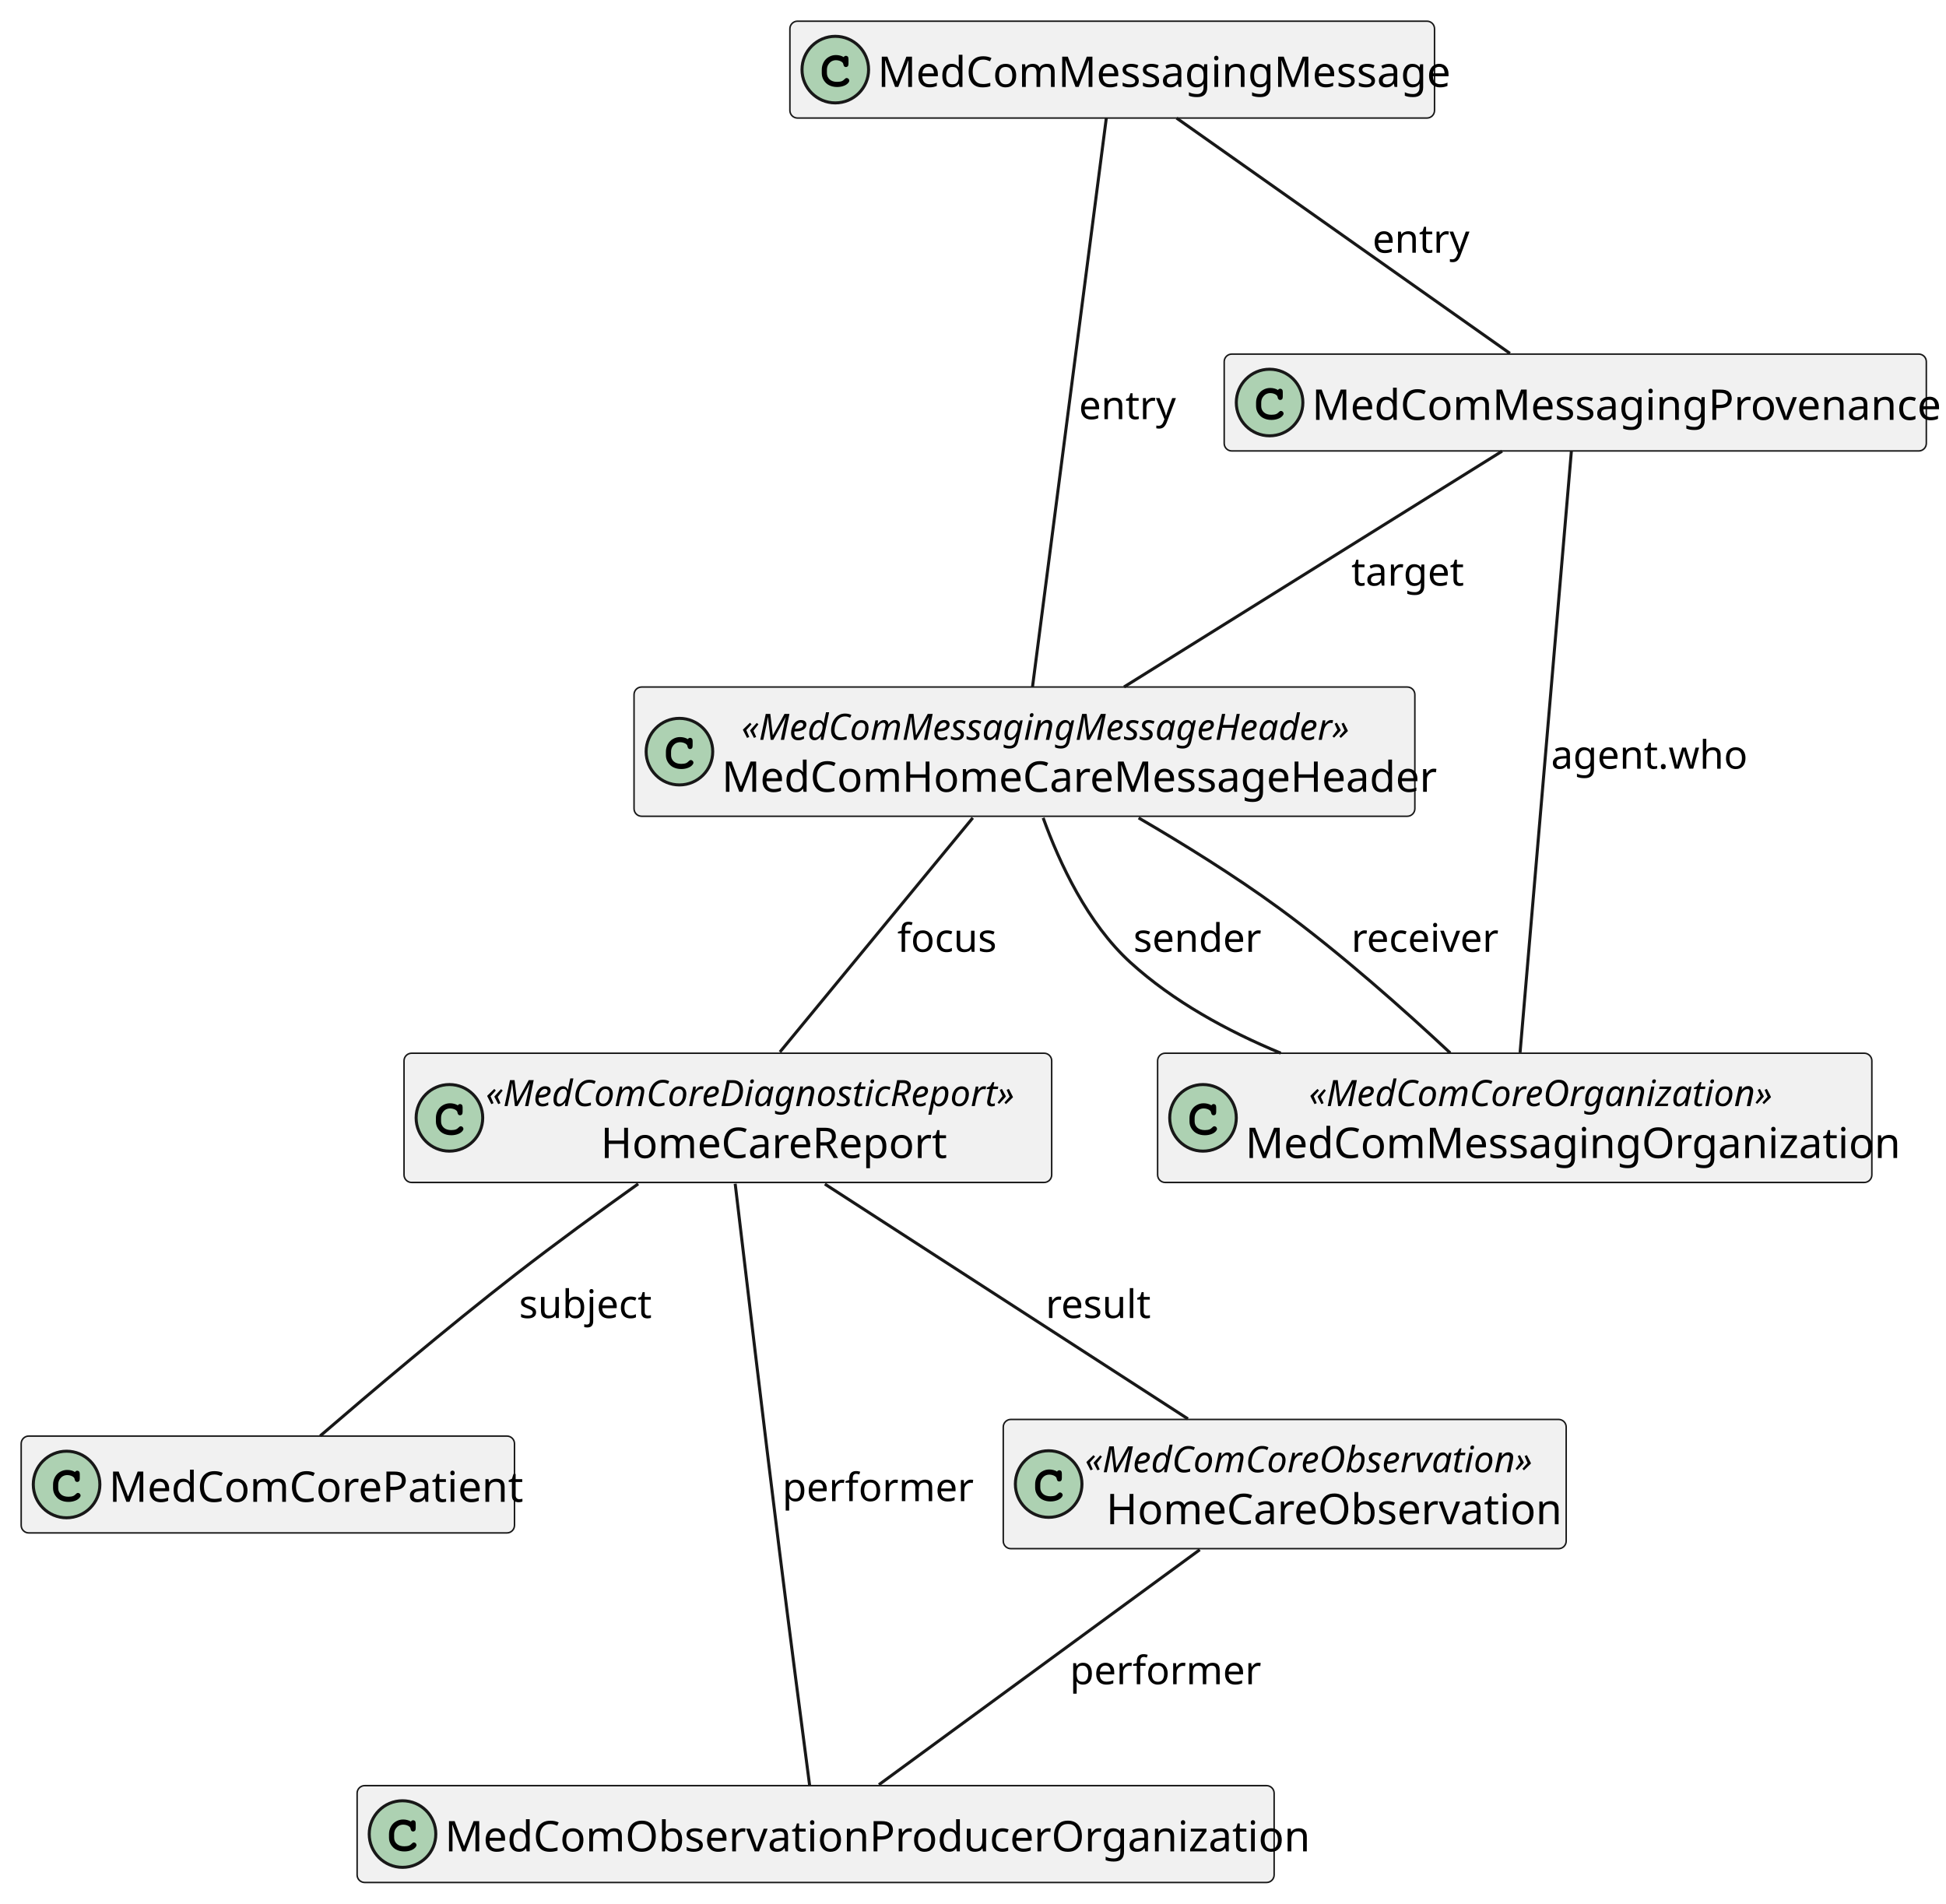
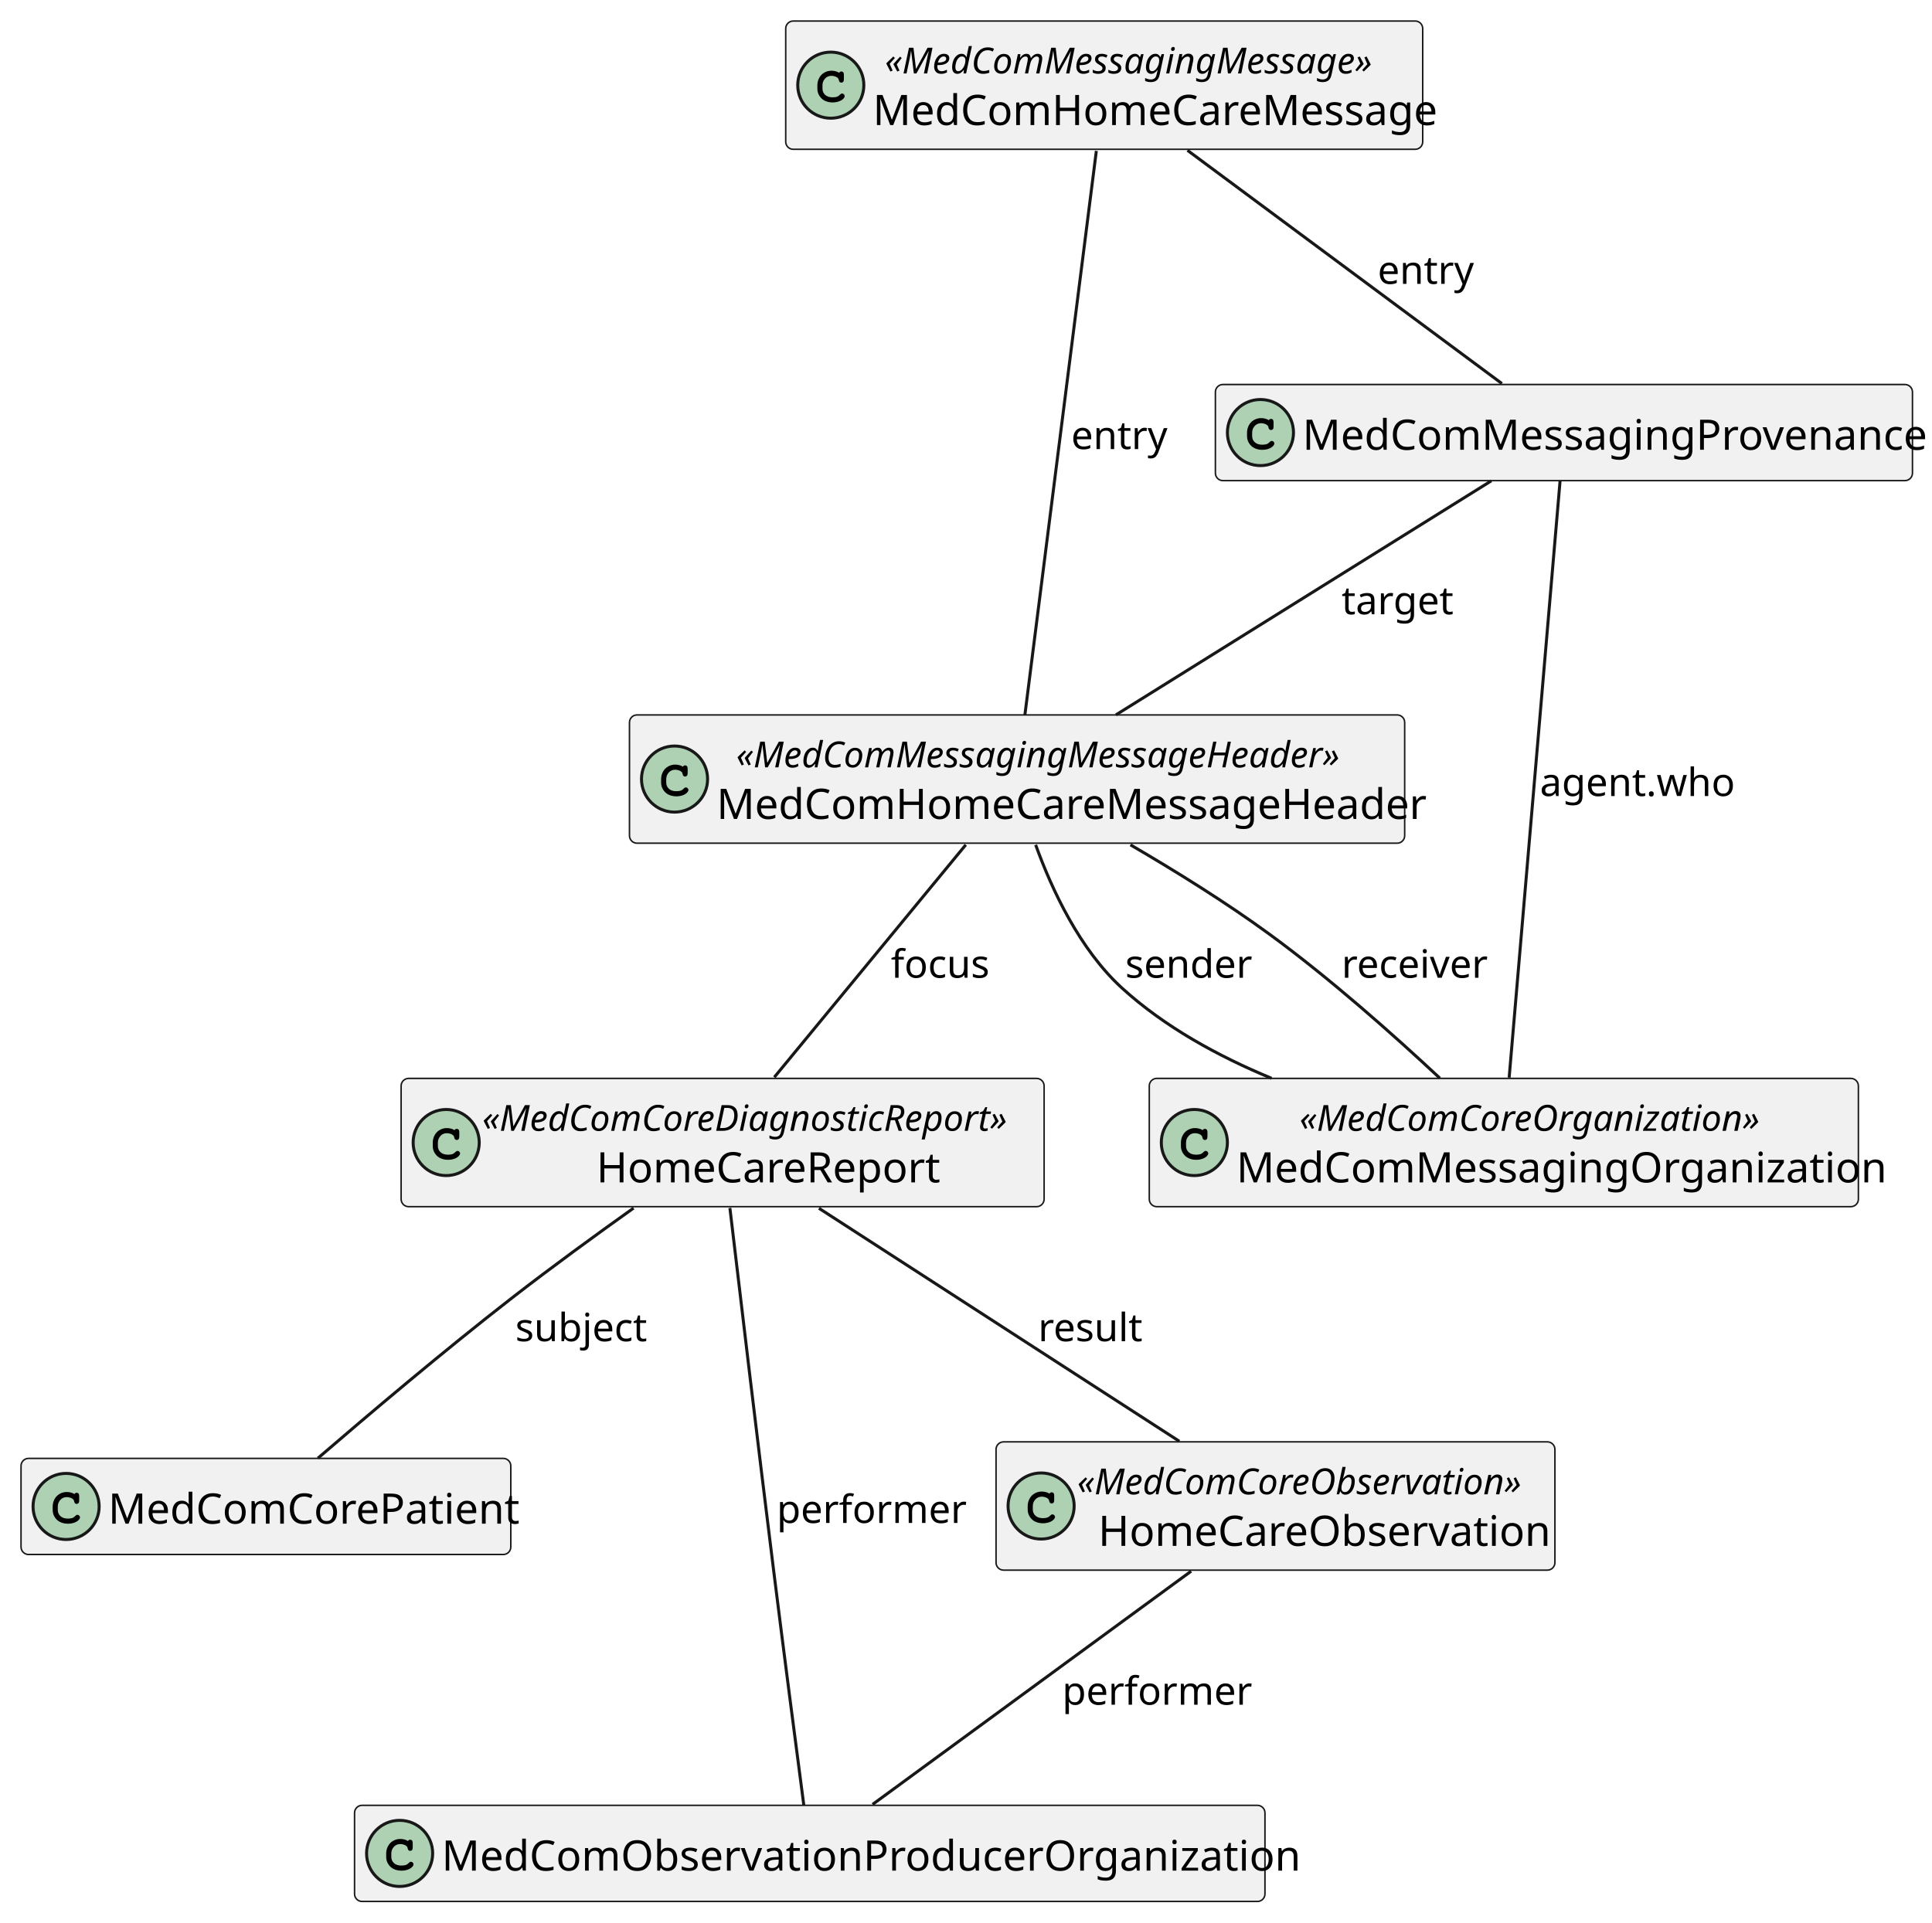
- <svg xmlns="http://www.w3.org/2000/svg" contentStyleType="text/css" height="629px" preserveAspectRatio="none" style="width:643px;height:629px;background:#FFFFFF;" version="1.1" viewBox="0 0 643 629" width="643px" zoomAndPan="magnify">
+ <svg xmlns="http://www.w3.org/2000/svg" contentStyleType="text/css" height="640px" preserveAspectRatio="none" style="width:643px;height:640px;background:#FFFFFF;" version="1.1" viewBox="0 0 643 640" width="643px" zoomAndPan="magnify">
  <defs />
  <g>
    <g id="elem_message">
-       <rect codeLine="6" fill="#F1F1F1" height="32" id="message" rx="2.5" ry="2.5" style="stroke:#181818;stroke-width:0.5;" width="213" x="261" y="7" />
-       <ellipse cx="276" cy="23" fill="#ADD1B2" rx="11" ry="11" style="stroke:#181818;stroke-width:1.0;" />
-       <path d="M278.766,18.875 Q278.922,18.656 279.109,18.547 Q279.297,18.438 279.516,18.438 Q279.891,18.438 280.125,18.703 Q280.359,18.953 280.359,19.562 L280.359,21.016 Q280.359,21.625 280.125,21.891 Q279.891,22.156 279.516,22.156 Q279.172,22.156 278.969,21.953 Q278.766,21.766 278.656,21.25 Q278.609,20.891 278.422,20.703 Q278.094,20.328 277.484,20.109 Q276.875,19.891 276.25,19.891 Q275.484,19.891 274.844,20.219 Q274.219,20.547 273.719,21.297 Q273.234,22.047 273.234,23.078 L273.234,24.172 Q273.234,25.406 274.125,26.234 Q275.016,27.047 276.609,27.047 Q277.547,27.047 278.203,26.797 Q278.594,26.641 279.016,26.203 Q279.281,25.938 279.422,25.859 Q279.578,25.781 279.781,25.781 Q280.109,25.781 280.359,26.047 Q280.625,26.297 280.625,26.641 Q280.625,26.984 280.281,27.391 Q279.781,27.969 278.984,28.297 Q277.906,28.75 276.609,28.75 Q275.094,28.75 273.891,28.125 Q272.906,27.625 272.219,26.562 Q271.531,25.484 271.531,24.203 L271.531,23.047 Q271.531,21.719 272.141,20.578 Q272.766,19.422 273.859,18.812 Q274.953,18.188 276.188,18.188 Q276.922,18.188 277.562,18.359 Q278.219,18.516 278.766,18.875 Z " fill="#000000" />
-       <text fill="#000000" font-family="sans-serif" font-size="14" lengthAdjust="spacing" textLength="181" x="290" y="28.729">MedComMessagingMessage</text>
+       <rect codeLine="6" fill="#F1F1F1" height="42.703" id="message" rx="2.5" ry="2.5" style="stroke:#181818;stroke-width:0.5;" width="212" x="261.5" y="7" />
+       <ellipse cx="276.5" cy="28.352" fill="#ADD1B2" rx="11" ry="11" style="stroke:#181818;stroke-width:1.0;" />
+       <path d="M279.266,24.227 Q279.422,24.008 279.609,23.898 Q279.797,23.789 280.016,23.789 Q280.391,23.789 280.625,24.055 Q280.859,24.305 280.859,24.914 L280.859,26.367 Q280.859,26.977 280.625,27.242 Q280.391,27.508 280.016,27.508 Q279.672,27.508 279.469,27.305 Q279.266,27.117 279.156,26.602 Q279.109,26.242 278.922,26.055 Q278.594,25.68 277.984,25.461 Q277.375,25.242 276.75,25.242 Q275.984,25.242 275.344,25.57 Q274.719,25.898 274.219,26.648 Q273.734,27.398 273.734,28.43 L273.734,29.523 Q273.734,30.758 274.625,31.586 Q275.516,32.398 277.109,32.398 Q278.047,32.398 278.703,32.148 Q279.094,31.992 279.516,31.555 Q279.781,31.289 279.922,31.211 Q280.078,31.133 280.281,31.133 Q280.609,31.133 280.859,31.398 Q281.125,31.648 281.125,31.992 Q281.125,32.336 280.781,32.742 Q280.281,33.32 279.484,33.648 Q278.406,34.102 277.109,34.102 Q275.594,34.102 274.391,33.477 Q273.406,32.977 272.719,31.914 Q272.031,30.836 272.031,29.555 L272.031,28.398 Q272.031,27.07 272.641,25.93 Q273.266,24.773 274.359,24.164 Q275.453,23.539 276.688,23.539 Q277.422,23.539 278.062,23.711 Q278.719,23.867 279.266,24.227 Z " fill="#000000" />
+       <text fill="#000000" font-family="sans-serif" font-size="12" font-style="italic" lengthAdjust="spacing" textLength="172" x="294.5" y="24.457">«MedComMessagingMessage»</text>
+       <text fill="#000000" font-family="sans-serif" font-size="14" lengthAdjust="spacing" textLength="180" x="290.5" y="41.627">MedComHomeCareMessage</text>
    </g>
    <g id="elem_messageheader">
-       <rect codeLine="7" fill="#F1F1F1" height="42.703" id="messageheader" rx="2.5" ry="2.5" style="stroke:#181818;stroke-width:0.5;" width="258" x="209.5" y="227" />
-       <ellipse cx="224.5" cy="248.352" fill="#ADD1B2" rx="11" ry="11" style="stroke:#181818;stroke-width:1.0;" />
-       <path d="M227.266,244.227 Q227.422,244.008 227.609,243.898 Q227.797,243.789 228.016,243.789 Q228.391,243.789 228.625,244.055 Q228.859,244.305 228.859,244.914 L228.859,246.367 Q228.859,246.977 228.625,247.242 Q228.391,247.508 228.016,247.508 Q227.672,247.508 227.469,247.305 Q227.266,247.117 227.156,246.602 Q227.109,246.242 226.922,246.055 Q226.594,245.68 225.984,245.461 Q225.375,245.242 224.75,245.242 Q223.984,245.242 223.344,245.57 Q222.719,245.898 222.219,246.648 Q221.734,247.398 221.734,248.43 L221.734,249.523 Q221.734,250.758 222.625,251.586 Q223.516,252.398 225.109,252.398 Q226.047,252.398 226.703,252.148 Q227.094,251.992 227.516,251.555 Q227.781,251.289 227.922,251.211 Q228.078,251.133 228.281,251.133 Q228.609,251.133 228.859,251.398 Q229.125,251.648 229.125,251.992 Q229.125,252.336 228.781,252.742 Q228.281,253.32 227.484,253.648 Q226.406,254.102 225.109,254.102 Q223.594,254.102 222.391,253.477 Q221.406,252.977 220.719,251.914 Q220.031,250.836 220.031,249.555 L220.031,248.398 Q220.031,247.07 220.641,245.93 Q221.266,244.773 222.359,244.164 Q223.453,243.539 224.688,243.539 Q225.422,243.539 226.062,243.711 Q226.719,243.867 227.266,244.227 Z " fill="#000000" />
-       <text fill="#000000" font-family="sans-serif" font-size="12" font-style="italic" lengthAdjust="spacing" textLength="213" x="245" y="244.457">«MedComMessagingMessageHeader»</text>
-       <text fill="#000000" font-family="sans-serif" font-size="14" lengthAdjust="spacing" textLength="226" x="238.5" y="261.627">MedComHomeCareMessageHeader</text>
+       <rect codeLine="7" fill="#F1F1F1" height="42.703" id="messageheader" rx="2.5" ry="2.5" style="stroke:#181818;stroke-width:0.5;" width="258" x="209.5" y="238" />
+       <ellipse cx="224.5" cy="259.352" fill="#ADD1B2" rx="11" ry="11" style="stroke:#181818;stroke-width:1.0;" />
+       <path d="M227.266,255.227 Q227.422,255.008 227.609,254.898 Q227.797,254.789 228.016,254.789 Q228.391,254.789 228.625,255.055 Q228.859,255.305 228.859,255.914 L228.859,257.367 Q228.859,257.977 228.625,258.242 Q228.391,258.508 228.016,258.508 Q227.672,258.508 227.469,258.305 Q227.266,258.117 227.156,257.602 Q227.109,257.242 226.922,257.055 Q226.594,256.68 225.984,256.461 Q225.375,256.242 224.75,256.242 Q223.984,256.242 223.344,256.57 Q222.719,256.898 222.219,257.648 Q221.734,258.398 221.734,259.43 L221.734,260.523 Q221.734,261.758 222.625,262.586 Q223.516,263.398 225.109,263.398 Q226.047,263.398 226.703,263.148 Q227.094,262.992 227.516,262.555 Q227.781,262.289 227.922,262.211 Q228.078,262.133 228.281,262.133 Q228.609,262.133 228.859,262.398 Q229.125,262.648 229.125,262.992 Q229.125,263.336 228.781,263.742 Q228.281,264.32 227.484,264.648 Q226.406,265.102 225.109,265.102 Q223.594,265.102 222.391,264.477 Q221.406,263.977 220.719,262.914 Q220.031,261.836 220.031,260.555 L220.031,259.398 Q220.031,258.07 220.641,256.93 Q221.266,255.773 222.359,255.164 Q223.453,254.539 224.688,254.539 Q225.422,254.539 226.062,254.711 Q226.719,254.867 227.266,255.227 Z " fill="#000000" />
+       <text fill="#000000" font-family="sans-serif" font-size="12" font-style="italic" lengthAdjust="spacing" textLength="213" x="245" y="255.457">«MedComMessagingMessageHeader»</text>
+       <text fill="#000000" font-family="sans-serif" font-size="14" lengthAdjust="spacing" textLength="226" x="238.5" y="272.627">MedComHomeCareMessageHeader</text>
    </g>
    <g id="elem_provenance">
-       <rect codeLine="8" fill="#F1F1F1" height="32" id="provenance" rx="2.5" ry="2.5" style="stroke:#181818;stroke-width:0.5;" width="232" x="404.5" y="117" />
-       <ellipse cx="419.5" cy="133" fill="#ADD1B2" rx="11" ry="11" style="stroke:#181818;stroke-width:1.0;" />
-       <path d="M422.266,128.875 Q422.422,128.656 422.609,128.547 Q422.797,128.438 423.016,128.438 Q423.391,128.438 423.625,128.703 Q423.859,128.953 423.859,129.562 L423.859,131.016 Q423.859,131.625 423.625,131.891 Q423.391,132.156 423.016,132.156 Q422.672,132.156 422.469,131.953 Q422.266,131.766 422.156,131.25 Q422.109,130.891 421.922,130.703 Q421.594,130.328 420.984,130.109 Q420.375,129.891 419.75,129.891 Q418.984,129.891 418.344,130.219 Q417.719,130.547 417.219,131.297 Q416.734,132.047 416.734,133.078 L416.734,134.172 Q416.734,135.406 417.625,136.234 Q418.516,137.047 420.109,137.047 Q421.047,137.047 421.703,136.797 Q422.094,136.641 422.516,136.203 Q422.781,135.938 422.922,135.859 Q423.078,135.781 423.281,135.781 Q423.609,135.781 423.859,136.047 Q424.125,136.297 424.125,136.641 Q424.125,136.984 423.781,137.391 Q423.281,137.969 422.484,138.297 Q421.406,138.75 420.109,138.75 Q418.594,138.75 417.391,138.125 Q416.406,137.625 415.719,136.562 Q415.031,135.484 415.031,134.203 L415.031,133.047 Q415.031,131.719 415.641,130.578 Q416.266,129.422 417.359,128.812 Q418.453,128.188 419.688,128.188 Q420.422,128.188 421.062,128.359 Q421.719,128.516 422.266,128.875 Z " fill="#000000" />
-       <text fill="#000000" font-family="sans-serif" font-size="14" lengthAdjust="spacing" textLength="200" x="433.5" y="138.728">MedComMessagingProvenance</text>
+       <rect codeLine="8" fill="#F1F1F1" height="32" id="provenance" rx="2.5" ry="2.5" style="stroke:#181818;stroke-width:0.5;" width="232" x="404.5" y="128" />
+       <ellipse cx="419.5" cy="144" fill="#ADD1B2" rx="11" ry="11" style="stroke:#181818;stroke-width:1.0;" />
+       <path d="M422.266,139.875 Q422.422,139.656 422.609,139.547 Q422.797,139.438 423.016,139.438 Q423.391,139.438 423.625,139.703 Q423.859,139.953 423.859,140.562 L423.859,142.016 Q423.859,142.625 423.625,142.891 Q423.391,143.156 423.016,143.156 Q422.672,143.156 422.469,142.953 Q422.266,142.766 422.156,142.25 Q422.109,141.891 421.922,141.703 Q421.594,141.328 420.984,141.109 Q420.375,140.891 419.75,140.891 Q418.984,140.891 418.344,141.219 Q417.719,141.547 417.219,142.297 Q416.734,143.047 416.734,144.078 L416.734,145.172 Q416.734,146.406 417.625,147.234 Q418.516,148.047 420.109,148.047 Q421.047,148.047 421.703,147.797 Q422.094,147.641 422.516,147.203 Q422.781,146.938 422.922,146.859 Q423.078,146.781 423.281,146.781 Q423.609,146.781 423.859,147.047 Q424.125,147.297 424.125,147.641 Q424.125,147.984 423.781,148.391 Q423.281,148.969 422.484,149.297 Q421.406,149.75 420.109,149.75 Q418.594,149.75 417.391,149.125 Q416.406,148.625 415.719,147.562 Q415.031,146.484 415.031,145.203 L415.031,144.047 Q415.031,142.719 415.641,141.578 Q416.266,140.422 417.359,139.812 Q418.453,139.188 419.688,139.188 Q420.422,139.188 421.062,139.359 Q421.719,139.516 422.266,139.875 Z " fill="#000000" />
+       <text fill="#000000" font-family="sans-serif" font-size="14" lengthAdjust="spacing" textLength="200" x="433.5" y="149.728">MedComMessagingProvenance</text>
    </g>
    <g id="elem_messagingOrganization">
-       <rect codeLine="9" fill="#F1F1F1" height="42.703" id="messagingOrganization" rx="2.5" ry="2.5" style="stroke:#181818;stroke-width:0.5;" width="236" x="382.5" y="348" />
-       <ellipse cx="397.5" cy="369.352" fill="#ADD1B2" rx="11" ry="11" style="stroke:#181818;stroke-width:1.0;" />
-       <path d="M400.266,365.227 Q400.422,365.008 400.609,364.898 Q400.797,364.789 401.016,364.789 Q401.391,364.789 401.625,365.055 Q401.859,365.305 401.859,365.914 L401.859,367.367 Q401.859,367.977 401.625,368.242 Q401.391,368.508 401.016,368.508 Q400.672,368.508 400.469,368.305 Q400.266,368.117 400.156,367.602 Q400.109,367.242 399.922,367.055 Q399.594,366.68 398.984,366.461 Q398.375,366.242 397.75,366.242 Q396.984,366.242 396.344,366.57 Q395.719,366.898 395.219,367.648 Q394.734,368.398 394.734,369.43 L394.734,370.523 Q394.734,371.758 395.625,372.586 Q396.516,373.398 398.109,373.398 Q399.047,373.398 399.703,373.148 Q400.094,372.992 400.516,372.555 Q400.781,372.289 400.922,372.211 Q401.078,372.133 401.281,372.133 Q401.609,372.133 401.859,372.398 Q402.125,372.648 402.125,372.992 Q402.125,373.336 401.781,373.742 Q401.281,374.32 400.484,374.648 Q399.406,375.102 398.109,375.102 Q396.594,375.102 395.391,374.477 Q394.406,373.977 393.719,372.914 Q393.031,371.836 393.031,370.555 L393.031,369.398 Q393.031,368.07 393.641,366.93 Q394.266,365.773 395.359,365.164 Q396.453,364.539 397.688,364.539 Q398.422,364.539 399.062,364.711 Q399.719,364.867 400.266,365.227 Z " fill="#000000" />
-       <text fill="#000000" font-family="sans-serif" font-size="12" font-style="italic" lengthAdjust="spacing" textLength="162" x="432.5" y="365.457">«MedComCoreOrganization»</text>
-       <text fill="#000000" font-family="sans-serif" font-size="14" lengthAdjust="spacing" textLength="204" x="411.5" y="382.627">MedComMessagingOrganization</text>
+       <rect codeLine="9" fill="#F1F1F1" height="42.703" id="messagingOrganization" rx="2.5" ry="2.5" style="stroke:#181818;stroke-width:0.5;" width="236" x="382.5" y="359" />
+       <ellipse cx="397.5" cy="380.352" fill="#ADD1B2" rx="11" ry="11" style="stroke:#181818;stroke-width:1.0;" />
+       <path d="M400.266,376.227 Q400.422,376.008 400.609,375.898 Q400.797,375.789 401.016,375.789 Q401.391,375.789 401.625,376.055 Q401.859,376.305 401.859,376.914 L401.859,378.367 Q401.859,378.977 401.625,379.242 Q401.391,379.508 401.016,379.508 Q400.672,379.508 400.469,379.305 Q400.266,379.117 400.156,378.602 Q400.109,378.242 399.922,378.055 Q399.594,377.68 398.984,377.461 Q398.375,377.242 397.75,377.242 Q396.984,377.242 396.344,377.57 Q395.719,377.898 395.219,378.648 Q394.734,379.398 394.734,380.43 L394.734,381.523 Q394.734,382.758 395.625,383.586 Q396.516,384.398 398.109,384.398 Q399.047,384.398 399.703,384.148 Q400.094,383.992 400.516,383.555 Q400.781,383.289 400.922,383.211 Q401.078,383.133 401.281,383.133 Q401.609,383.133 401.859,383.398 Q402.125,383.648 402.125,383.992 Q402.125,384.336 401.781,384.742 Q401.281,385.32 400.484,385.648 Q399.406,386.102 398.109,386.102 Q396.594,386.102 395.391,385.477 Q394.406,384.977 393.719,383.914 Q393.031,382.836 393.031,381.555 L393.031,380.398 Q393.031,379.07 393.641,377.93 Q394.266,376.773 395.359,376.164 Q396.453,375.539 397.688,375.539 Q398.422,375.539 399.062,375.711 Q399.719,375.867 400.266,376.227 Z " fill="#000000" />
+       <text fill="#000000" font-family="sans-serif" font-size="12" font-style="italic" lengthAdjust="spacing" textLength="162" x="432.5" y="376.457">«MedComCoreOrganization»</text>
+       <text fill="#000000" font-family="sans-serif" font-size="14" lengthAdjust="spacing" textLength="204" x="411.5" y="393.627">MedComMessagingOrganization</text>
    </g>
    <g id="elem_patient">
-       <rect codeLine="10" fill="#F1F1F1" height="32" id="patient" rx="2.5" ry="2.5" style="stroke:#181818;stroke-width:0.5;" width="163" x="7" y="474.5" />
-       <ellipse cx="22" cy="490.5" fill="#ADD1B2" rx="11" ry="11" style="stroke:#181818;stroke-width:1.0;" />
-       <path d="M24.766,486.375 Q24.922,486.156 25.109,486.047 Q25.297,485.938 25.516,485.938 Q25.891,485.938 26.125,486.203 Q26.359,486.453 26.359,487.062 L26.359,488.516 Q26.359,489.125 26.125,489.391 Q25.891,489.656 25.516,489.656 Q25.172,489.656 24.969,489.453 Q24.766,489.266 24.656,488.75 Q24.609,488.391 24.422,488.203 Q24.094,487.828 23.484,487.609 Q22.875,487.391 22.25,487.391 Q21.484,487.391 20.844,487.719 Q20.219,488.047 19.719,488.797 Q19.234,489.547 19.234,490.578 L19.234,491.672 Q19.234,492.906 20.125,493.734 Q21.016,494.547 22.609,494.547 Q23.547,494.547 24.203,494.297 Q24.594,494.141 25.016,493.703 Q25.281,493.438 25.422,493.359 Q25.578,493.281 25.781,493.281 Q26.109,493.281 26.359,493.547 Q26.625,493.797 26.625,494.141 Q26.625,494.484 26.281,494.891 Q25.781,495.469 24.984,495.797 Q23.906,496.25 22.609,496.25 Q21.094,496.25 19.891,495.625 Q18.906,495.125 18.219,494.062 Q17.531,492.984 17.531,491.703 L17.531,490.547 Q17.531,489.219 18.141,488.078 Q18.766,486.922 19.859,486.312 Q20.953,485.688 22.188,485.688 Q22.922,485.688 23.562,485.859 Q24.219,486.016 24.766,486.375 Z " fill="#000000" />
-       <text fill="#000000" font-family="sans-serif" font-size="14" lengthAdjust="spacing" textLength="131" x="36" y="496.228">MedComCorePatient</text>
+       <rect codeLine="10" fill="#F1F1F1" height="32" id="patient" rx="2.5" ry="2.5" style="stroke:#181818;stroke-width:0.5;" width="163" x="7" y="485.5" />
+       <ellipse cx="22" cy="501.5" fill="#ADD1B2" rx="11" ry="11" style="stroke:#181818;stroke-width:1.0;" />
+       <path d="M24.766,497.375 Q24.922,497.156 25.109,497.047 Q25.297,496.938 25.516,496.938 Q25.891,496.938 26.125,497.203 Q26.359,497.453 26.359,498.062 L26.359,499.516 Q26.359,500.125 26.125,500.391 Q25.891,500.656 25.516,500.656 Q25.172,500.656 24.969,500.453 Q24.766,500.266 24.656,499.75 Q24.609,499.391 24.422,499.203 Q24.094,498.828 23.484,498.609 Q22.875,498.391 22.25,498.391 Q21.484,498.391 20.844,498.719 Q20.219,499.047 19.719,499.797 Q19.234,500.547 19.234,501.578 L19.234,502.672 Q19.234,503.906 20.125,504.734 Q21.016,505.547 22.609,505.547 Q23.547,505.547 24.203,505.297 Q24.594,505.141 25.016,504.703 Q25.281,504.438 25.422,504.359 Q25.578,504.281 25.781,504.281 Q26.109,504.281 26.359,504.547 Q26.625,504.797 26.625,505.141 Q26.625,505.484 26.281,505.891 Q25.781,506.469 24.984,506.797 Q23.906,507.25 22.609,507.25 Q21.094,507.25 19.891,506.625 Q18.906,506.125 18.219,505.062 Q17.531,503.984 17.531,502.703 L17.531,501.547 Q17.531,500.219 18.141,499.078 Q18.766,497.922 19.859,497.312 Q20.953,496.688 22.188,496.688 Q22.922,496.688 23.562,496.859 Q24.219,497.016 24.766,497.375 Z " fill="#000000" />
+       <text fill="#000000" font-family="sans-serif" font-size="14" lengthAdjust="spacing" textLength="131" x="36" y="507.228">MedComCorePatient</text>
    </g>
    <g id="elem_organization">
-       <rect codeLine="11" fill="#F1F1F1" height="32" id="organization" rx="2.5" ry="2.5" style="stroke:#181818;stroke-width:0.5;" width="303" x="118" y="590" />
-       <ellipse cx="133" cy="606" fill="#ADD1B2" rx="11" ry="11" style="stroke:#181818;stroke-width:1.0;" />
-       <path d="M135.766,601.875 Q135.922,601.656 136.109,601.547 Q136.297,601.438 136.516,601.438 Q136.891,601.438 137.125,601.703 Q137.359,601.953 137.359,602.562 L137.359,604.016 Q137.359,604.625 137.125,604.891 Q136.891,605.156 136.516,605.156 Q136.172,605.156 135.969,604.953 Q135.766,604.766 135.656,604.25 Q135.609,603.891 135.422,603.703 Q135.094,603.328 134.484,603.109 Q133.875,602.891 133.25,602.891 Q132.484,602.891 131.844,603.219 Q131.219,603.547 130.719,604.297 Q130.234,605.047 130.234,606.078 L130.234,607.172 Q130.234,608.406 131.125,609.234 Q132.016,610.047 133.609,610.047 Q134.547,610.047 135.203,609.797 Q135.594,609.641 136.016,609.203 Q136.281,608.938 136.422,608.859 Q136.578,608.781 136.781,608.781 Q137.109,608.781 137.359,609.047 Q137.625,609.297 137.625,609.641 Q137.625,609.984 137.281,610.391 Q136.781,610.969 135.984,611.297 Q134.906,611.75 133.609,611.75 Q132.094,611.75 130.891,611.125 Q129.906,610.625 129.219,609.562 Q128.531,608.484 128.531,607.203 L128.531,606.047 Q128.531,604.719 129.141,603.578 Q129.766,602.422 130.859,601.812 Q131.953,601.188 133.188,601.188 Q133.922,601.188 134.562,601.359 Q135.219,601.516 135.766,601.875 Z " fill="#000000" />
-       <text fill="#000000" font-family="sans-serif" font-size="14" lengthAdjust="spacing" textLength="271" x="147" y="611.729">MedComObservationProducerOrganization</text>
+       <rect codeLine="11" fill="#F1F1F1" height="32" id="organization" rx="2.5" ry="2.5" style="stroke:#181818;stroke-width:0.5;" width="303" x="118" y="601" />
+       <ellipse cx="133" cy="617" fill="#ADD1B2" rx="11" ry="11" style="stroke:#181818;stroke-width:1.0;" />
+       <path d="M135.766,612.875 Q135.922,612.656 136.109,612.547 Q136.297,612.438 136.516,612.438 Q136.891,612.438 137.125,612.703 Q137.359,612.953 137.359,613.562 L137.359,615.016 Q137.359,615.625 137.125,615.891 Q136.891,616.156 136.516,616.156 Q136.172,616.156 135.969,615.953 Q135.766,615.766 135.656,615.25 Q135.609,614.891 135.422,614.703 Q135.094,614.328 134.484,614.109 Q133.875,613.891 133.25,613.891 Q132.484,613.891 131.844,614.219 Q131.219,614.547 130.719,615.297 Q130.234,616.047 130.234,617.078 L130.234,618.172 Q130.234,619.406 131.125,620.234 Q132.016,621.047 133.609,621.047 Q134.547,621.047 135.203,620.797 Q135.594,620.641 136.016,620.203 Q136.281,619.938 136.422,619.859 Q136.578,619.781 136.781,619.781 Q137.109,619.781 137.359,620.047 Q137.625,620.297 137.625,620.641 Q137.625,620.984 137.281,621.391 Q136.781,621.969 135.984,622.297 Q134.906,622.75 133.609,622.75 Q132.094,622.75 130.891,622.125 Q129.906,621.625 129.219,620.562 Q128.531,619.484 128.531,618.203 L128.531,617.047 Q128.531,615.719 129.141,614.578 Q129.766,613.422 130.859,612.812 Q131.953,612.188 133.188,612.188 Q133.922,612.188 134.562,612.359 Q135.219,612.516 135.766,612.875 Z " fill="#000000" />
+       <text fill="#000000" font-family="sans-serif" font-size="14" lengthAdjust="spacing" textLength="271" x="147" y="622.729">MedComObservationProducerOrganization</text>
    </g>
    <g id="elem_diagnosticReport">
-       <rect codeLine="13" fill="#F1F1F1" height="42.703" id="diagnosticReport" rx="2.5" ry="2.5" style="stroke:#181818;stroke-width:0.5;" width="214" x="133.5" y="348" />
-       <ellipse cx="148.5" cy="369.352" fill="#ADD1B2" rx="11" ry="11" style="stroke:#181818;stroke-width:1.0;" />
-       <path d="M151.266,365.227 Q151.422,365.008 151.609,364.898 Q151.797,364.789 152.016,364.789 Q152.391,364.789 152.625,365.055 Q152.859,365.305 152.859,365.914 L152.859,367.367 Q152.859,367.977 152.625,368.242 Q152.391,368.508 152.016,368.508 Q151.672,368.508 151.469,368.305 Q151.266,368.117 151.156,367.602 Q151.109,367.242 150.922,367.055 Q150.594,366.68 149.984,366.461 Q149.375,366.242 148.75,366.242 Q147.984,366.242 147.344,366.57 Q146.719,366.898 146.219,367.648 Q145.734,368.398 145.734,369.43 L145.734,370.523 Q145.734,371.758 146.625,372.586 Q147.516,373.398 149.109,373.398 Q150.047,373.398 150.703,373.148 Q151.094,372.992 151.516,372.555 Q151.781,372.289 151.922,372.211 Q152.078,372.133 152.281,372.133 Q152.609,372.133 152.859,372.398 Q153.125,372.648 153.125,372.992 Q153.125,373.336 152.781,373.742 Q152.281,374.32 151.484,374.648 Q150.406,375.102 149.109,375.102 Q147.594,375.102 146.391,374.477 Q145.406,373.977 144.719,372.914 Q144.031,371.836 144.031,370.555 L144.031,369.398 Q144.031,368.07 144.641,366.93 Q145.266,365.773 146.359,365.164 Q147.453,364.539 148.688,364.539 Q149.422,364.539 150.062,364.711 Q150.719,364.867 151.266,365.227 Z " fill="#000000" />
-       <text fill="#000000" font-family="sans-serif" font-size="12" font-style="italic" lengthAdjust="spacing" textLength="186" x="160.5" y="365.457">«MedComCoreDiagnosticReport»</text>
-       <text fill="#000000" font-family="sans-serif" font-size="14" lengthAdjust="spacing" textLength="110" x="198.5" y="382.627">HomeCareReport</text>
+       <rect codeLine="13" fill="#F1F1F1" height="42.703" id="diagnosticReport" rx="2.5" ry="2.5" style="stroke:#181818;stroke-width:0.5;" width="214" x="133.5" y="359" />
+       <ellipse cx="148.5" cy="380.352" fill="#ADD1B2" rx="11" ry="11" style="stroke:#181818;stroke-width:1.0;" />
+       <path d="M151.266,376.227 Q151.422,376.008 151.609,375.898 Q151.797,375.789 152.016,375.789 Q152.391,375.789 152.625,376.055 Q152.859,376.305 152.859,376.914 L152.859,378.367 Q152.859,378.977 152.625,379.242 Q152.391,379.508 152.016,379.508 Q151.672,379.508 151.469,379.305 Q151.266,379.117 151.156,378.602 Q151.109,378.242 150.922,378.055 Q150.594,377.68 149.984,377.461 Q149.375,377.242 148.75,377.242 Q147.984,377.242 147.344,377.57 Q146.719,377.898 146.219,378.648 Q145.734,379.398 145.734,380.43 L145.734,381.523 Q145.734,382.758 146.625,383.586 Q147.516,384.398 149.109,384.398 Q150.047,384.398 150.703,384.148 Q151.094,383.992 151.516,383.555 Q151.781,383.289 151.922,383.211 Q152.078,383.133 152.281,383.133 Q152.609,383.133 152.859,383.398 Q153.125,383.648 153.125,383.992 Q153.125,384.336 152.781,384.742 Q152.281,385.32 151.484,385.648 Q150.406,386.102 149.109,386.102 Q147.594,386.102 146.391,385.477 Q145.406,384.977 144.719,383.914 Q144.031,382.836 144.031,381.555 L144.031,380.398 Q144.031,379.07 144.641,377.93 Q145.266,376.773 146.359,376.164 Q147.453,375.539 148.688,375.539 Q149.422,375.539 150.062,375.711 Q150.719,375.867 151.266,376.227 Z " fill="#000000" />
+       <text fill="#000000" font-family="sans-serif" font-size="12" font-style="italic" lengthAdjust="spacing" textLength="186" x="160.5" y="376.457">«MedComCoreDiagnosticReport»</text>
+       <text fill="#000000" font-family="sans-serif" font-size="14" lengthAdjust="spacing" textLength="110" x="198.5" y="393.627">HomeCareReport</text>
    </g>
    <g id="elem_coreobservation">
-       <rect codeLine="14" fill="#F1F1F1" height="42.703" id="coreobservation" rx="2.5" ry="2.5" style="stroke:#181818;stroke-width:0.5;" width="186" x="331.5" y="469" />
-       <ellipse cx="346.5" cy="490.352" fill="#ADD1B2" rx="11" ry="11" style="stroke:#181818;stroke-width:1.0;" />
-       <path d="M349.266,486.227 Q349.422,486.008 349.609,485.898 Q349.797,485.789 350.016,485.789 Q350.391,485.789 350.625,486.055 Q350.859,486.305 350.859,486.914 L350.859,488.367 Q350.859,488.977 350.625,489.242 Q350.391,489.508 350.016,489.508 Q349.672,489.508 349.469,489.305 Q349.266,489.117 349.156,488.602 Q349.109,488.242 348.922,488.055 Q348.594,487.68 347.984,487.461 Q347.375,487.242 346.75,487.242 Q345.984,487.242 345.344,487.57 Q344.719,487.898 344.219,488.648 Q343.734,489.398 343.734,490.43 L343.734,491.523 Q343.734,492.758 344.625,493.586 Q345.516,494.398 347.109,494.398 Q348.047,494.398 348.703,494.148 Q349.094,493.992 349.516,493.555 Q349.781,493.289 349.922,493.211 Q350.078,493.133 350.281,493.133 Q350.609,493.133 350.859,493.398 Q351.125,493.648 351.125,493.992 Q351.125,494.336 350.781,494.742 Q350.281,495.32 349.484,495.648 Q348.406,496.102 347.109,496.102 Q345.594,496.102 344.391,495.477 Q343.406,494.977 342.719,493.914 Q342.031,492.836 342.031,491.555 L342.031,490.398 Q342.031,489.07 342.641,487.93 Q343.266,486.773 344.359,486.164 Q345.453,485.539 346.688,485.539 Q347.422,485.539 348.062,485.711 Q348.719,485.867 349.266,486.227 Z " fill="#000000" />
-       <text fill="#000000" font-family="sans-serif" font-size="12" font-style="italic" lengthAdjust="spacing" textLength="158" x="358.5" y="486.457">«MedComCoreObservation»</text>
-       <text fill="#000000" font-family="sans-serif" font-size="14" lengthAdjust="spacing" textLength="144" x="365.5" y="503.627">HomeCareObservation</text>
+       <rect codeLine="14" fill="#F1F1F1" height="42.703" id="coreobservation" rx="2.5" ry="2.5" style="stroke:#181818;stroke-width:0.5;" width="186" x="331.5" y="480" />
+       <ellipse cx="346.5" cy="501.352" fill="#ADD1B2" rx="11" ry="11" style="stroke:#181818;stroke-width:1.0;" />
+       <path d="M349.266,497.227 Q349.422,497.008 349.609,496.898 Q349.797,496.789 350.016,496.789 Q350.391,496.789 350.625,497.055 Q350.859,497.305 350.859,497.914 L350.859,499.367 Q350.859,499.977 350.625,500.242 Q350.391,500.508 350.016,500.508 Q349.672,500.508 349.469,500.305 Q349.266,500.117 349.156,499.602 Q349.109,499.242 348.922,499.055 Q348.594,498.68 347.984,498.461 Q347.375,498.242 346.75,498.242 Q345.984,498.242 345.344,498.57 Q344.719,498.898 344.219,499.648 Q343.734,500.398 343.734,501.43 L343.734,502.523 Q343.734,503.758 344.625,504.586 Q345.516,505.398 347.109,505.398 Q348.047,505.398 348.703,505.148 Q349.094,504.992 349.516,504.555 Q349.781,504.289 349.922,504.211 Q350.078,504.133 350.281,504.133 Q350.609,504.133 350.859,504.398 Q351.125,504.648 351.125,504.992 Q351.125,505.336 350.781,505.742 Q350.281,506.32 349.484,506.648 Q348.406,507.102 347.109,507.102 Q345.594,507.102 344.391,506.477 Q343.406,505.977 342.719,504.914 Q342.031,503.836 342.031,502.555 L342.031,501.398 Q342.031,500.07 342.641,498.93 Q343.266,497.773 344.359,497.164 Q345.453,496.539 346.688,496.539 Q347.422,496.539 348.062,496.711 Q348.719,496.867 349.266,497.227 Z " fill="#000000" />
+       <text fill="#000000" font-family="sans-serif" font-size="12" font-style="italic" lengthAdjust="spacing" textLength="158" x="358.5" y="497.457">«MedComCoreObservation»</text>
+       <text fill="#000000" font-family="sans-serif" font-size="14" lengthAdjust="spacing" textLength="144" x="365.5" y="514.627">HomeCareObservation</text>
    </g>
    <g id="link_message_messageheader">
-       <path codeLine="16" d="M365.55,39.01 C360.5,77.97 346.95,182.34 341.17,226.89 " fill="none" id="message-messageheader" style="stroke:#181818;stroke-width:1.0;" />
-       <text fill="#000000" font-family="sans-serif" font-size="13" lengthAdjust="spacing" textLength="29" x="356.5" y="138.495">entry</text>
+       <path codeLine="16" d="M364.88,50.23 C359.35,93.83 346.6,194.57 341.1,237.99 " fill="none" id="message-messageheader" style="stroke:#181818;stroke-width:1.0;" />
+       <text fill="#000000" font-family="sans-serif" font-size="13" lengthAdjust="spacing" textLength="29" x="356.5" y="149.495">entry</text>
    </g>
    <g id="link_messageheader_diagnosticReport">
-       <path codeLine="17" d="M321.43,270.23 C303.55,291.94 275.63,325.84 257.7,347.61 " fill="none" id="messageheader-diagnosticReport" style="stroke:#181818;stroke-width:1.0;" />
-       <text fill="#000000" font-family="sans-serif" font-size="13" lengthAdjust="spacing" textLength="31" x="296.5" y="314.495">focus</text>
+       <path codeLine="17" d="M321.43,281.23 C303.55,302.94 275.63,336.84 257.7,358.61 " fill="none" id="messageheader-diagnosticReport" style="stroke:#181818;stroke-width:1.0;" />
+       <text fill="#000000" font-family="sans-serif" font-size="13" lengthAdjust="spacing" textLength="31" x="296.5" y="325.495">focus</text>
    </g>
    <g id="link_message_provenance">
-       <path codeLine="18" d="M388.77,39.02 C417.84,59.53 469.68,96.13 498.91,116.76 " fill="none" id="message-provenance" style="stroke:#181818;stroke-width:1.0;" />
-       <text fill="#000000" font-family="sans-serif" font-size="13" lengthAdjust="spacing" textLength="29" x="453.5" y="83.495">entry</text>
+       <path codeLine="18" d="M395.21,50.05 C425.35,72.41 472.83,107.64 499.86,127.69 " fill="none" id="message-provenance" style="stroke:#181818;stroke-width:1.0;" />
+       <text fill="#000000" font-family="sans-serif" font-size="13" lengthAdjust="spacing" textLength="29" x="458.5" y="94.495">entry</text>
    </g>
    <g id="link_provenance_messageheader">
-       <path codeLine="19" d="M496.33,149.07 C464.23,169.09 407.4,204.53 371.4,226.98 " fill="none" id="provenance-messageheader" style="stroke:#181818;stroke-width:1.0;" />
-       <text fill="#000000" font-family="sans-serif" font-size="13" lengthAdjust="spacing" textLength="33" x="446.5" y="193.495">target</text>
+       <path codeLine="19" d="M496.33,160.07 C464.23,180.09 407.4,215.53 371.4,237.98 " fill="none" id="provenance-messageheader" style="stroke:#181818;stroke-width:1.0;" />
+       <text fill="#000000" font-family="sans-serif" font-size="13" lengthAdjust="spacing" textLength="33" x="446.5" y="204.495">target</text>
    </g>
    <g id="link_provenance_messagingOrganization">
-       <path codeLine="20" d="M519.22,149.03 C515.76,189.56 506.24,301.23 502.27,347.74 " fill="none" id="provenance-messagingOrganization" style="stroke:#181818;stroke-width:1.0;" />
-       <text fill="#000000" font-family="sans-serif" font-size="13" lengthAdjust="spacing" textLength="59" x="512.5" y="253.995">agent.who</text>
+       <path codeLine="20" d="M519.22,160.03 C515.76,200.56 506.24,312.23 502.27,358.74 " fill="none" id="provenance-messagingOrganization" style="stroke:#181818;stroke-width:1.0;" />
+       <text fill="#000000" font-family="sans-serif" font-size="13" lengthAdjust="spacing" textLength="59" x="512.5" y="264.995">agent.who</text>
    </g>
    <g id="link_diagnosticReport_patient">
-       <path codeLine="21" d="M210.87,391.17 C198.27,400.14 183.52,410.89 170.5,421 C147.65,438.75 122.2,460.31 105.8,474.44 " fill="none" id="diagnosticReport-patient" style="stroke:#181818;stroke-width:1.0;" />
-       <text fill="#000000" font-family="sans-serif" font-size="13" lengthAdjust="spacing" textLength="42" x="171.5" y="435.495">subject</text>
+       <path codeLine="21" d="M210.87,402.17 C198.27,411.14 183.52,421.89 170.5,432 C147.65,449.75 122.2,471.31 105.8,485.44 " fill="none" id="diagnosticReport-patient" style="stroke:#181818;stroke-width:1.0;" />
+       <text fill="#000000" font-family="sans-serif" font-size="13" lengthAdjust="spacing" textLength="42" x="171.5" y="446.495">subject</text>
    </g>
    <g id="link_diagnosticReport_organization">
-       <path codeLine="22" d="M242.92,391.13 C246.17,418.69 252.15,469.03 257.5,512 C260.92,539.46 265.09,571.46 267.51,589.86 " fill="none" id="diagnosticReport-organization" style="stroke:#181818;stroke-width:1.0;" />
-       <text fill="#000000" font-family="sans-serif" font-size="13" lengthAdjust="spacing" textLength="54" x="258.5" y="495.995">performer</text>
+       <path codeLine="22" d="M242.92,402.13 C246.17,429.69 252.15,480.03 257.5,523 C260.92,550.46 265.09,582.46 267.51,600.86 " fill="none" id="diagnosticReport-organization" style="stroke:#181818;stroke-width:1.0;" />
+       <text fill="#000000" font-family="sans-serif" font-size="13" lengthAdjust="spacing" textLength="54" x="258.5" y="506.995">performer</text>
    </g>
    <g id="link_diagnosticReport_coreobservation">
-       <path codeLine="23" d="M272.55,391.23 C306.22,413 358.86,447.05 392.51,468.81 " fill="none" id="diagnosticReport-coreobservation" style="stroke:#181818;stroke-width:1.0;" />
-       <text fill="#000000" font-family="sans-serif" font-size="13" lengthAdjust="spacing" textLength="32" x="345.5" y="435.495">result</text>
+       <path codeLine="23" d="M272.55,402.23 C306.22,424 358.86,458.05 392.51,479.81 " fill="none" id="diagnosticReport-coreobservation" style="stroke:#181818;stroke-width:1.0;" />
+       <text fill="#000000" font-family="sans-serif" font-size="13" lengthAdjust="spacing" textLength="32" x="345.5" y="446.495">result</text>
    </g>
    <g id="link_coreobservation_organization">
-       <path codeLine="24" d="M396.43,512.05 C365.9,534.41 317.79,569.64 290.41,589.69 " fill="none" id="coreobservation-organization" style="stroke:#181818;stroke-width:1.0;" />
-       <text fill="#000000" font-family="sans-serif" font-size="13" lengthAdjust="spacing" textLength="54" x="353.5" y="556.495">performer</text>
+       <path codeLine="24" d="M396.43,523.05 C365.9,545.41 317.79,580.64 290.41,600.69 " fill="none" id="coreobservation-organization" style="stroke:#181818;stroke-width:1.0;" />
+       <text fill="#000000" font-family="sans-serif" font-size="13" lengthAdjust="spacing" textLength="54" x="353.5" y="567.495">performer</text>
    </g>
    <g id="link_messageheader_messagingOrganization">
-       <path codeLine="27" d="M376.22,270.24 C391.03,278.87 407.94,289.36 422.5,300 C442.73,314.78 463.98,333.7 479.19,347.91 " fill="none" id="messageheader-messagingOrganization" style="stroke:#181818;stroke-width:1.0;" />
-       <text fill="#000000" font-family="sans-serif" font-size="13" lengthAdjust="spacing" textLength="44" x="446.5" y="314.495">receiver</text>
+       <path codeLine="27" d="M376.22,281.24 C391.03,289.87 407.94,300.36 422.5,311 C442.73,325.78 463.98,344.7 479.19,358.91 " fill="none" id="messageheader-messagingOrganization" style="stroke:#181818;stroke-width:1.0;" />
+       <text fill="#000000" font-family="sans-serif" font-size="13" lengthAdjust="spacing" textLength="44" x="446.5" y="325.495">receiver</text>
    </g>
    <g id="link_messageheader_messagingOrganization">
-       <path codeLine="28" d="M344.68,270.24 C350.11,285.28 359.38,305.14 373.5,318 C387.63,330.86 405.43,340.62 423.19,347.97 " fill="none" id="messageheader-messagingOrganization-1" style="stroke:#181818;stroke-width:1.0;" />
-       <text fill="#000000" font-family="sans-serif" font-size="13" lengthAdjust="spacing" textLength="39" x="374.5" y="314.495">sender</text>
+       <path codeLine="28" d="M344.68,281.24 C350.11,296.28 359.38,316.14 373.5,329 C387.63,341.86 405.43,351.62 423.19,358.97 " fill="none" id="messageheader-messagingOrganization-1" style="stroke:#181818;stroke-width:1.0;" />
+       <text fill="#000000" font-family="sans-serif" font-size="13" lengthAdjust="spacing" textLength="39" x="374.5" y="325.495">sender</text>
    </g>
  </g>
</svg>
